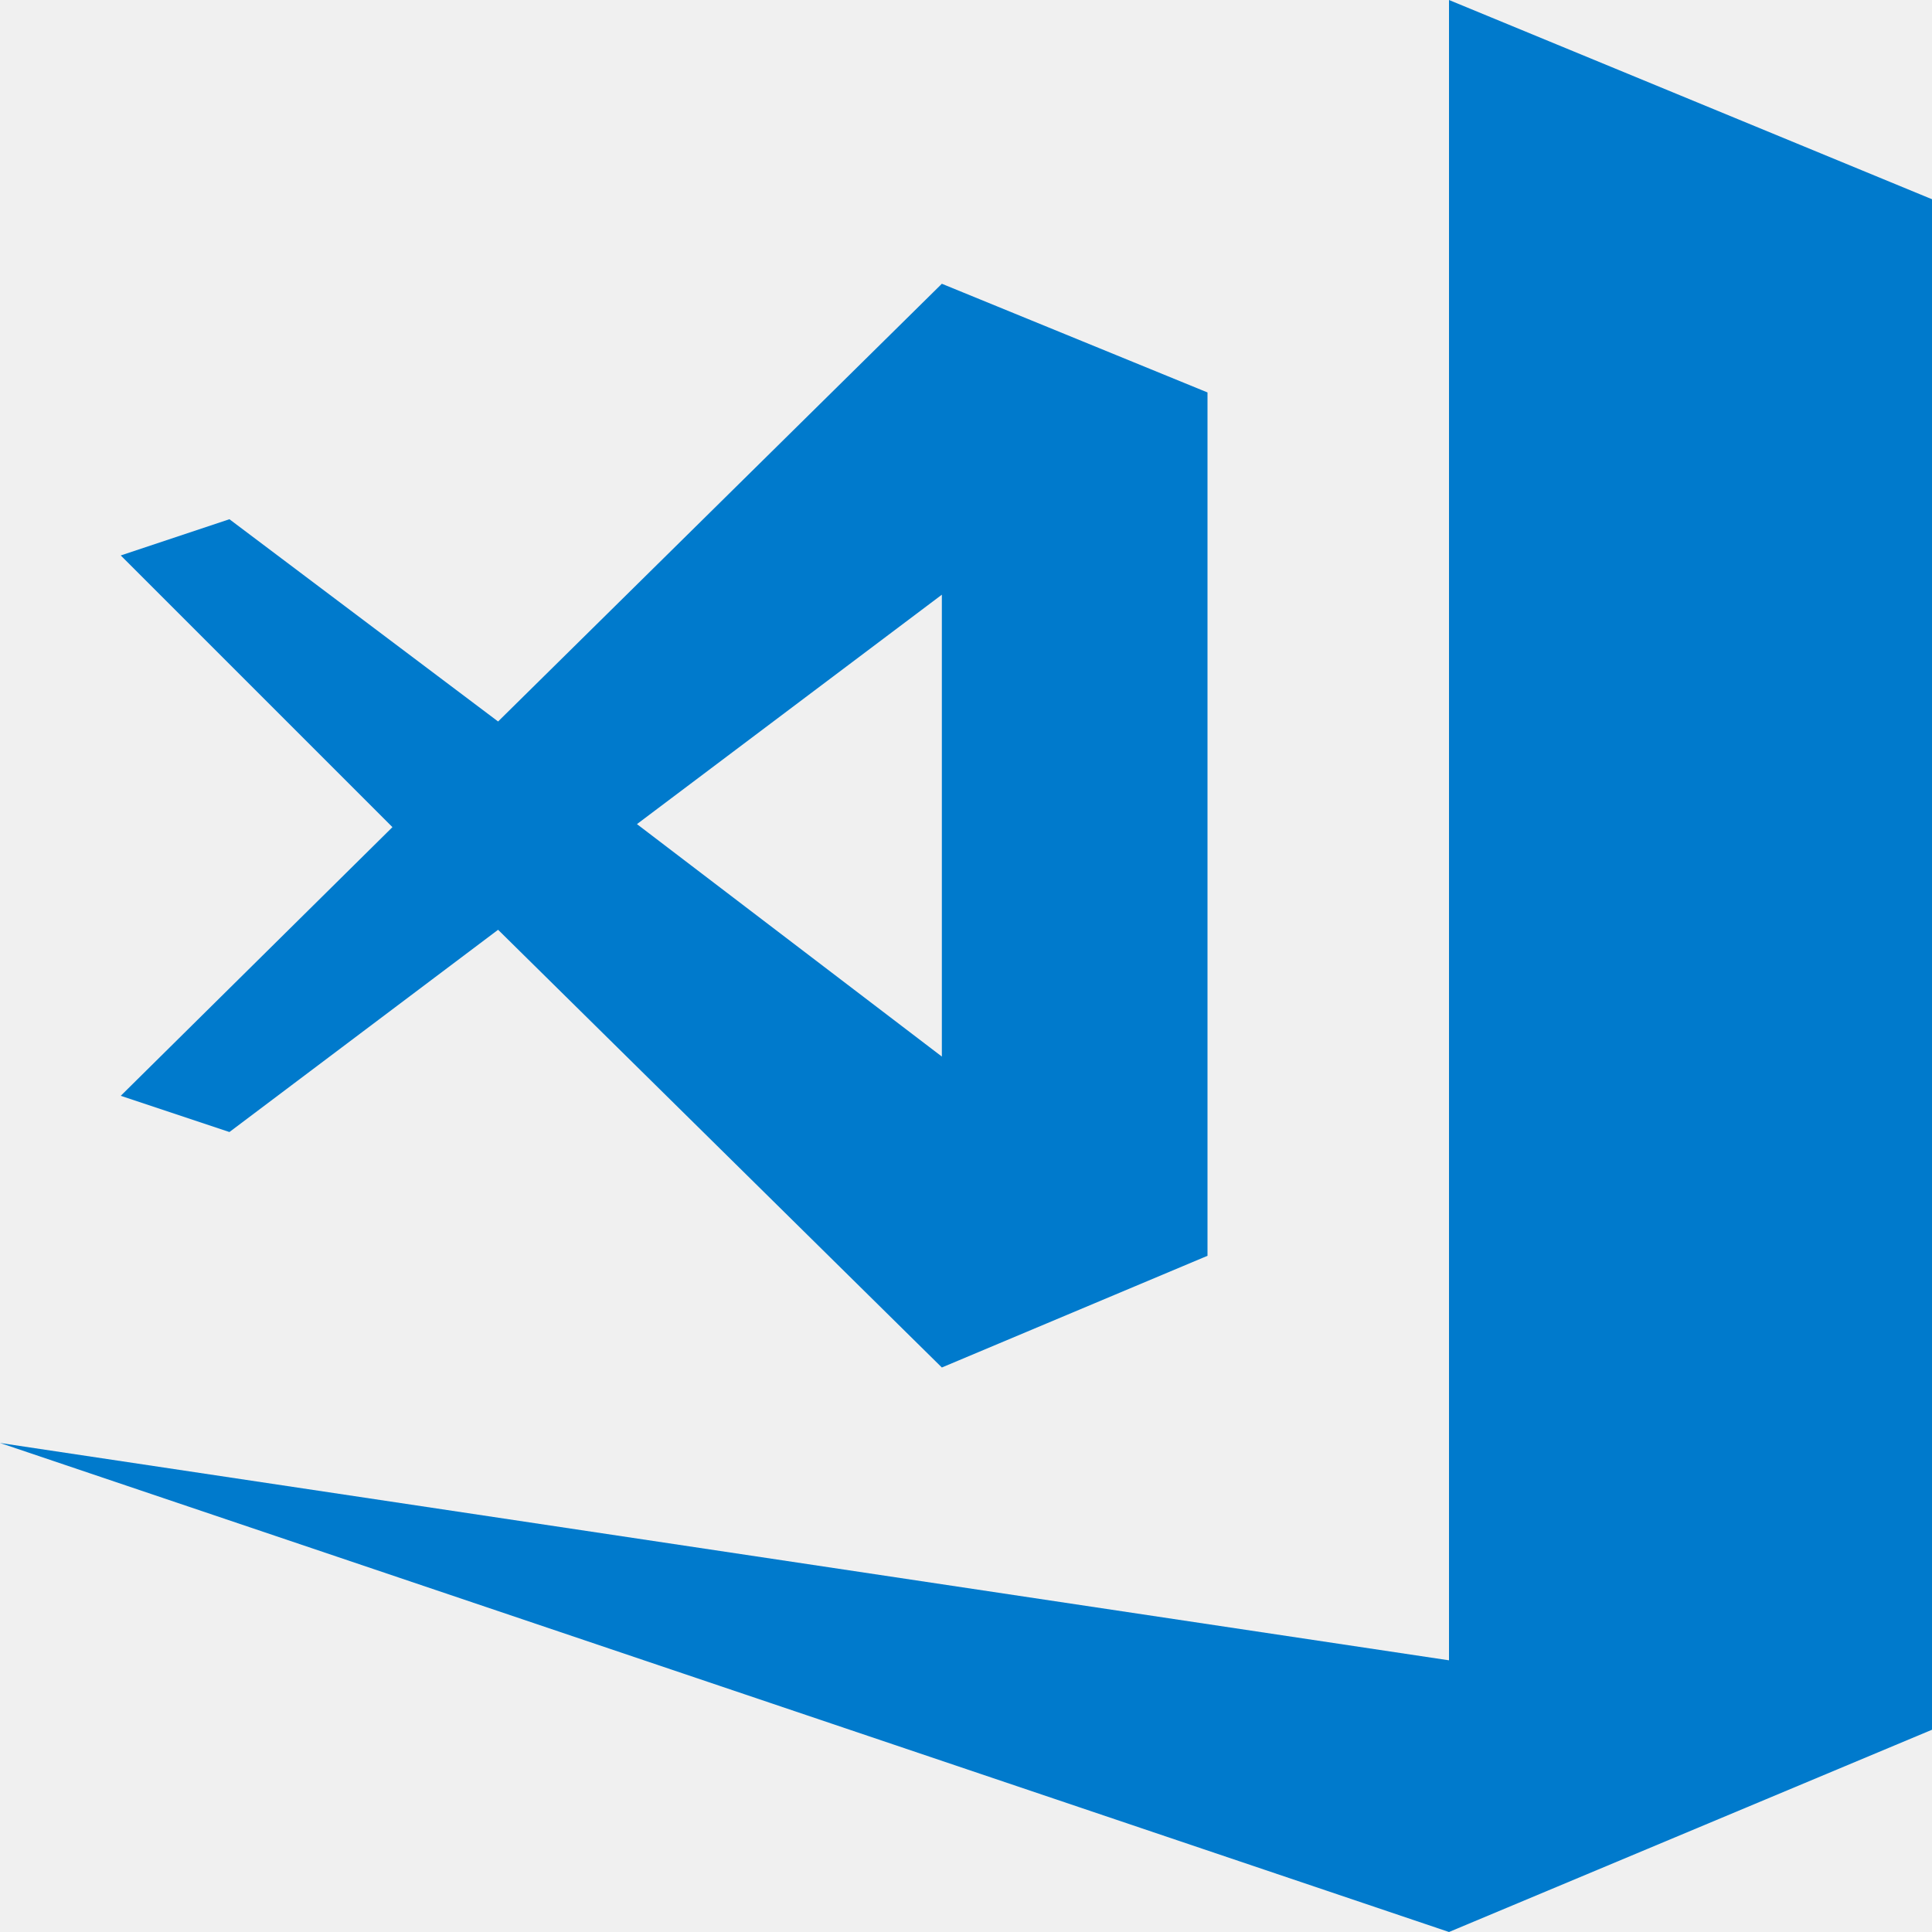
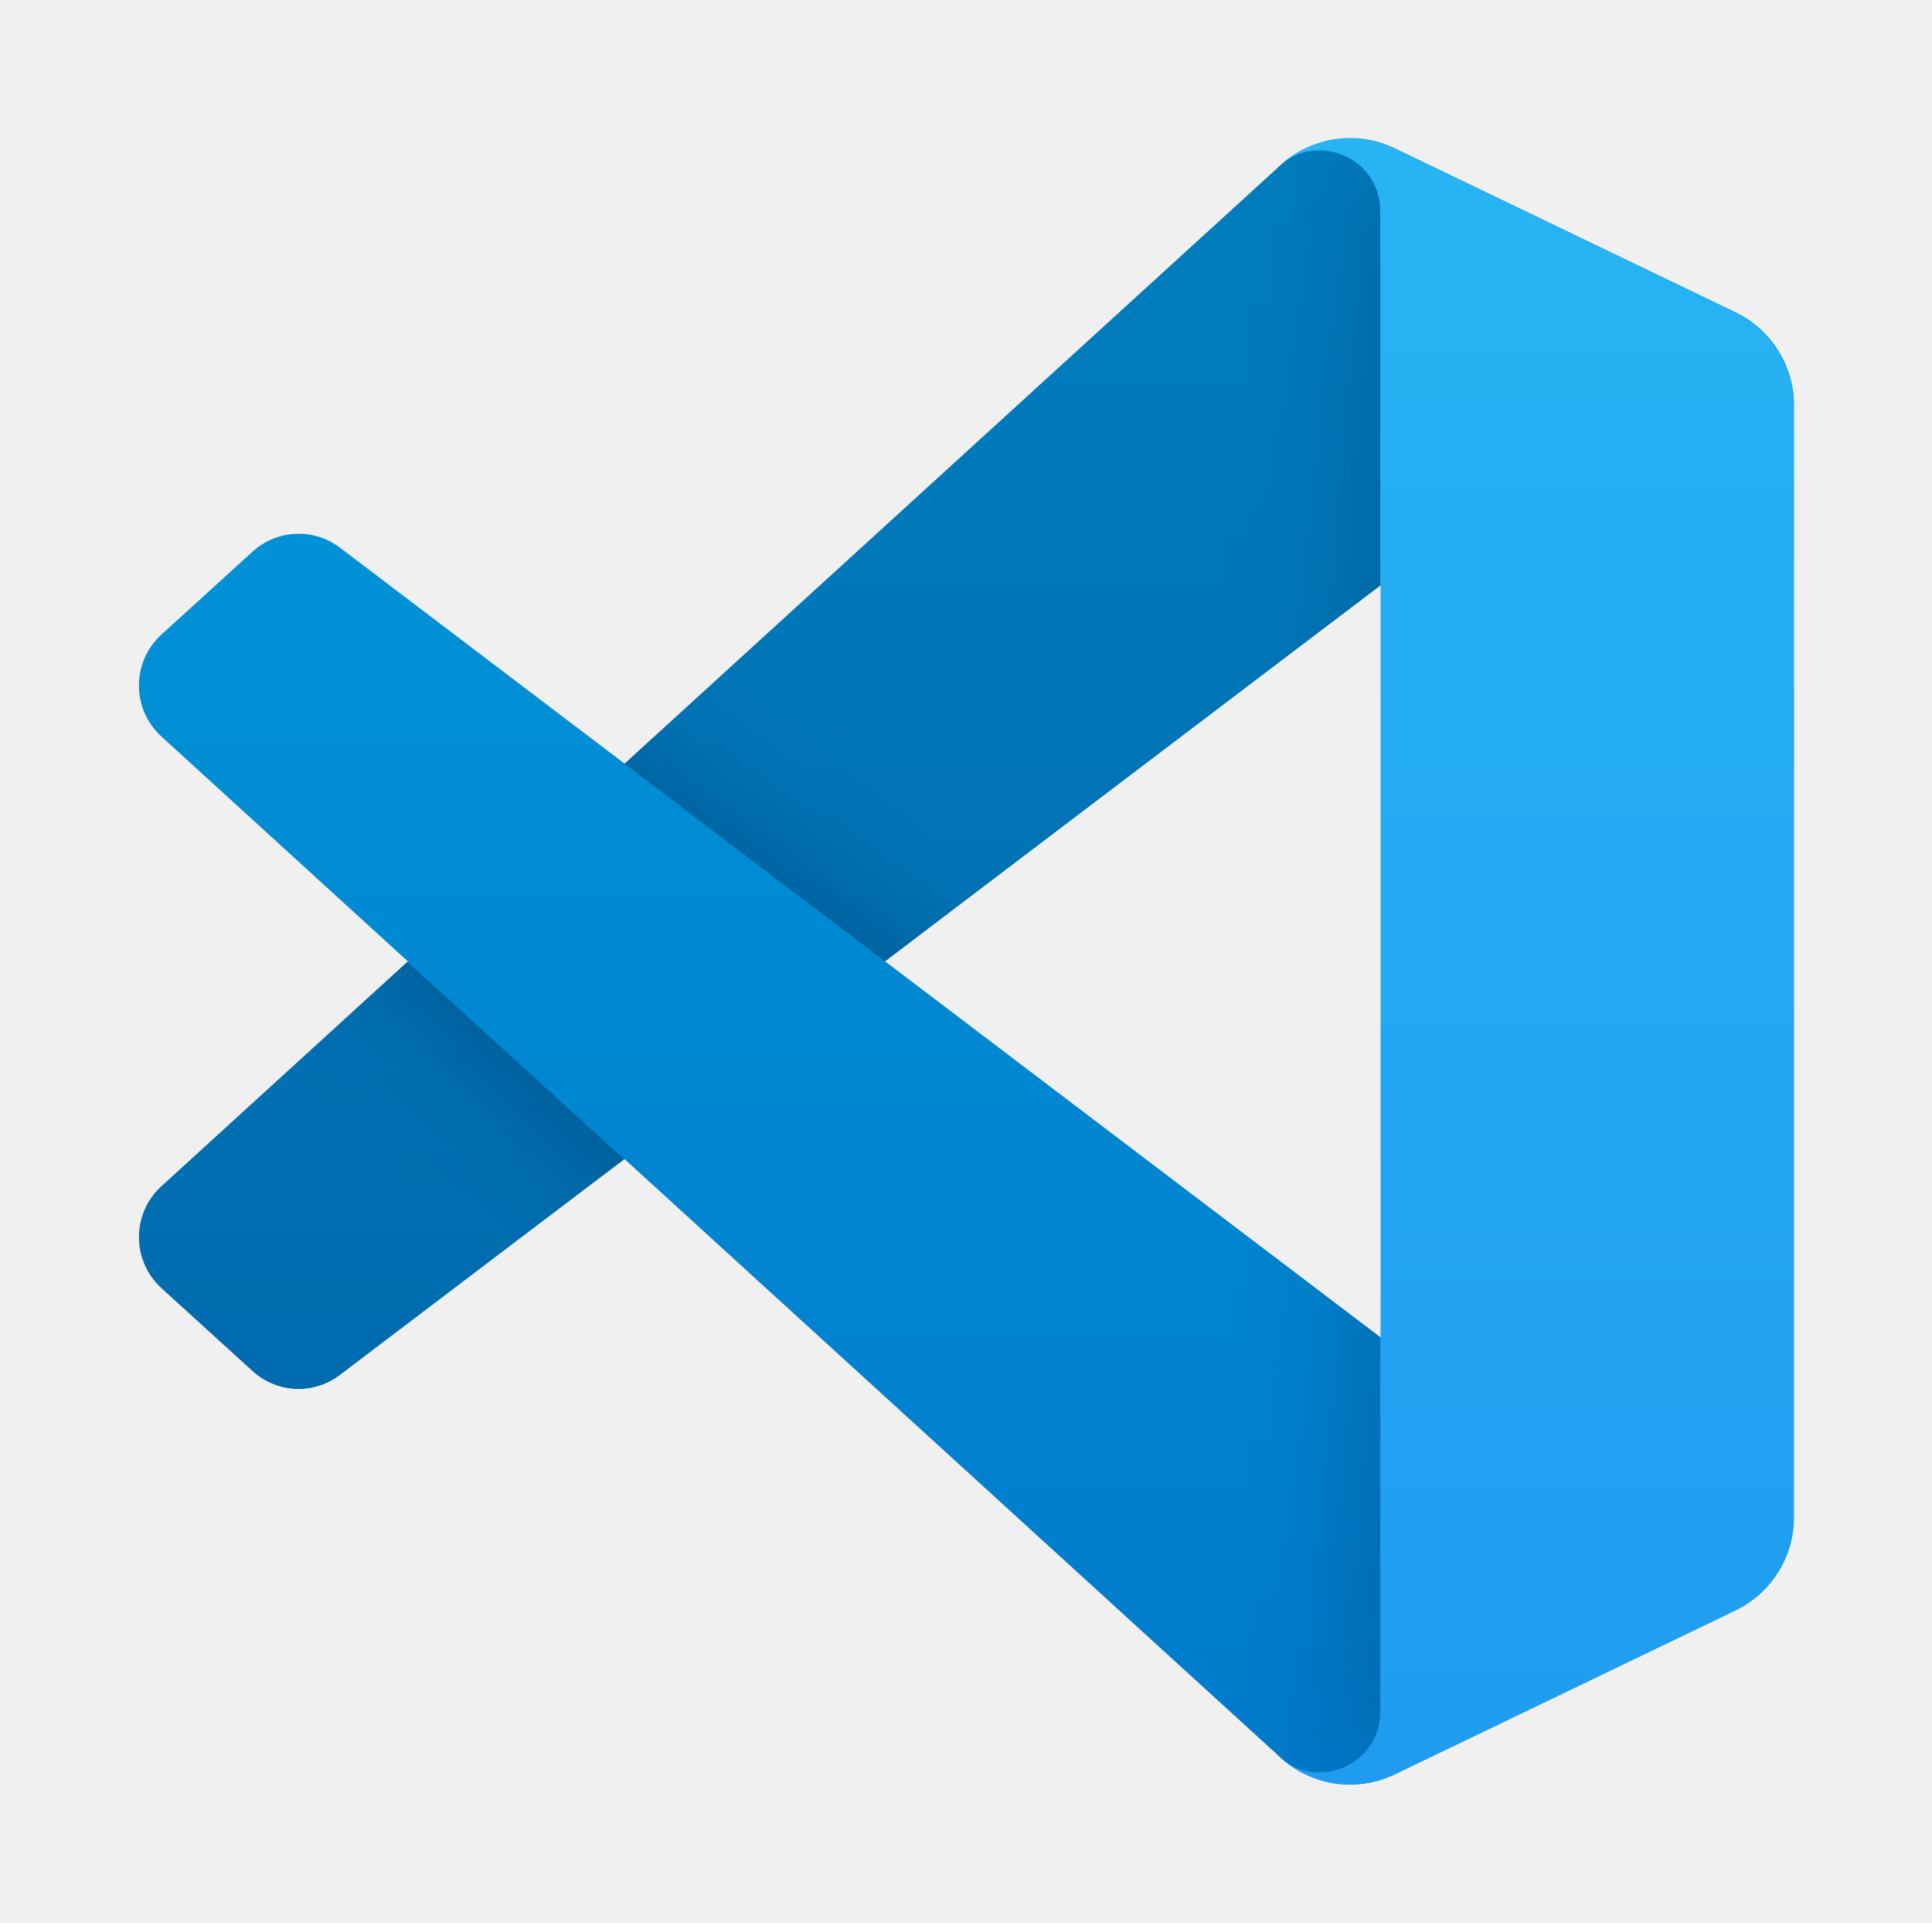
- <svg xmlns="http://www.w3.org/2000/svg" width="64" height="64" fill-rule="evenodd" stroke-linejoin="round" stroke-miterlimit="1.4" clip-rule="evenodd">
-   <g fill="#007acc">
-     <path d="M48 0v55L0 47.8 48 64l16-6.7V6.6z" />
-     <path d="M31.2 9.4L16.5 23.9l-8.9-6.7L4 18.4l9 9-9 8.9 3.6 1.2 8.9-6.7 14.7 14.5 8.8-3.7V13zm0 10.3V35l-10.1-7.7z" />
+ <svg xmlns="http://www.w3.org/2000/svg" width="64" height="63.684" viewBox="0 0 64 63.684" version="1.1" id="svg58" style="fill:none">
+   <mask id="mask0" mask-type="alpha" maskUnits="userSpaceOnUse" x="0" y="0" width="256" height="256">
+     <path d="m 181.534,254.252 c 4.032,1.571 8.63,1.47 12.7,-0.488 l 52.706,-25.361 c 5.538,-2.665 9.06,-8.271 9.06,-14.42 V 42.018 c 0,-6.149 -3.522,-11.754 -9.06,-14.419 L 194.234,2.237 c -5.341,-2.57 -11.592,-1.94 -16.279,1.467 -0.67,0.487 -1.308,1.03 -1.906,1.629 L 75.149,97.386 31.199,64.025 C 27.108,60.919 21.385,61.173 17.585,64.63 L 3.489,77.453 c -4.648,4.228 -4.653,11.54 -0.012,15.775 L 41.593,128 3.478,162.773 c -4.642,4.235 -4.636,11.547 0.012,15.775 L 17.585,191.37 c 3.8,3.457 9.522,3.711 13.614,0.606 l 43.95,-33.362 100.9,92.053 c 1.596,1.597 3.47,2.8 5.485,3.585 z M 192.039,69.885 115.479,128 l 76.56,58.115 z" id="path2" style="clip-rule:evenodd;fill:#ffffff;fill-rule:evenodd" />
+   </mask>
+   <g mask="url(#mask0)" id="g19" transform="matrix(0.2141732,0,0,0.2141732,4.602496,4.427709)">
+     <path d="M 246.94,27.638 194.193,2.241 C 188.088,-0.698 180.791,0.542 175.999,5.333 L 3.324,162.773 c -4.645,4.235 -4.639,11.547 0.012,15.775 L 17.44,191.37 c 3.802,3.457 9.528,3.711 13.622,0.606 L 239.003,34.227 c 6.976,-5.292 16.996,-0.317 16.996,8.44 v -0.612 c 0,-6.146 -3.521,-11.75 -9.059,-14.416 z" id="path5" style="fill:#0065a9" />
+     <g id="g9" style="filter:url(#filter0_d)">
+       <path d="m 246.94,228.362 -52.747,25.397 c -6.105,2.939 -13.402,1.699 -18.194,-3.092 L 3.324,93.227 C -1.321,88.993 -1.315,81.68 3.335,77.452 L 17.44,64.63 c 3.802,-3.457 9.528,-3.711 13.622,-0.605 L 239.003,221.773 c 6.976,5.292 16.996,0.317 16.996,-8.44 v 0.613 c 0,6.146 -3.521,11.749 -9.059,14.416 z" id="path7" style="fill:#007acc" />
+     </g>
+     <g id="g13" style="filter:url(#filter1_d)">
+       <path d="m 194.196,253.763 c -6.107,2.937 -13.404,1.696 -18.196,-3.096 5.904,5.904 16,1.722 16,-6.628 V 11.961 c 0,-8.35 -10.096,-12.532 -16,-6.627 4.792,-4.792 12.089,-6.034 18.196,-3.097 l 52.738,25.362 c 5.542,2.665 9.066,8.27 9.066,14.419 V 213.983 c 0,6.149 -3.524,11.754 -9.066,14.419 z" id="path11" style="fill:#1f9cf0" />
+     </g>
+     <g style="opacity:0.25;mix-blend-mode:overlay" id="g17">
+       <path d="m 181.378,254.252 c 4.032,1.57 8.63,1.47 12.699,-0.488 l 52.706,-25.362 c 5.539,-2.665 9.061,-8.27 9.061,-14.419 V 42.018 c 0,-6.149 -3.522,-11.754 -9.06,-14.419 L 194.077,2.237 c -5.34,-2.57 -11.591,-1.94 -16.279,1.467 -0.669,0.487 -1.307,1.03 -1.906,1.629 L 74.993,97.386 31.043,64.025 C 26.952,60.919 21.229,61.173 17.429,64.63 L 3.333,77.452 c -4.648,4.228 -4.653,11.54 -0.012,15.775 L 41.436,128 3.322,162.773 c -4.642,4.235 -4.636,11.547 0.012,15.775 L 17.429,191.37 c 3.8,3.457 9.523,3.711 13.614,0.606 l 43.95,-33.362 100.899,92.053 c 1.596,1.597 3.471,2.8 5.486,3.585 z M 191.883,69.885 115.323,128 l 76.56,58.115 z" id="path15" style="clip-rule:evenodd;fill:url(#paint0_linear);fill-rule:evenodd" />
+     </g>
  </g>
+   <defs id="defs56">
+     <filter id="filter0_d" x="-21.49" y="40.522" width="298.822" height="236.149" filterUnits="userSpaceOnUse" style="color-interpolation-filters:sRGB">
+       <feFlood flood-opacity="0" result="BackgroundImageFix" id="feFlood21" />
+       <feColorMatrix in="SourceAlpha" type="matrix" values="0 0 0 0 0 0 0 0 0 0 0 0 0 0 0 0 0 0 127 0" id="feColorMatrix23" />
+       <feOffset id="feOffset25" />
+       <feGaussianBlur stdDeviation="10.667" id="feGaussianBlur27" />
+       <feColorMatrix type="matrix" values="0 0 0 0 0 0 0 0 0 0 0 0 0 0 0 0 0 0 0.25 0" id="feColorMatrix29" />
+       <feBlend mode="overlay" in2="BackgroundImageFix" result="effect1_dropShadow" id="feBlend31" />
+       <feBlend mode="normal" in="SourceGraphic" in2="effect1_dropShadow" result="shape" id="feBlend33" />
+     </filter>
+     <filter id="filter1_d" x="154.667" y="-20.674" width="122.667" height="297.347" filterUnits="userSpaceOnUse" style="color-interpolation-filters:sRGB">
+       <feFlood flood-opacity="0" result="BackgroundImageFix" id="feFlood36" />
+       <feColorMatrix in="SourceAlpha" type="matrix" values="0 0 0 0 0 0 0 0 0 0 0 0 0 0 0 0 0 0 127 0" id="feColorMatrix38" />
+       <feOffset id="feOffset40" />
+       <feGaussianBlur stdDeviation="10.667" id="feGaussianBlur42" />
+       <feColorMatrix type="matrix" values="0 0 0 0 0 0 0 0 0 0 0 0 0 0 0 0 0 0 0.25 0" id="feColorMatrix44" />
+       <feBlend mode="overlay" in2="BackgroundImageFix" result="effect1_dropShadow" id="feBlend46" />
+       <feBlend mode="normal" in="SourceGraphic" in2="effect1_dropShadow" result="shape" id="feBlend48" />
+     </filter>
+     <linearGradient id="paint0_linear" x1="127.844" y1="0.66" x2="127.844" y2="255.34" gradientUnits="userSpaceOnUse">
+       <stop stop-color="white" id="stop51" />
+       <stop offset="1" stop-color="white" stop-opacity="0" id="stop53" />
+     </linearGradient>
+   </defs>
</svg>
